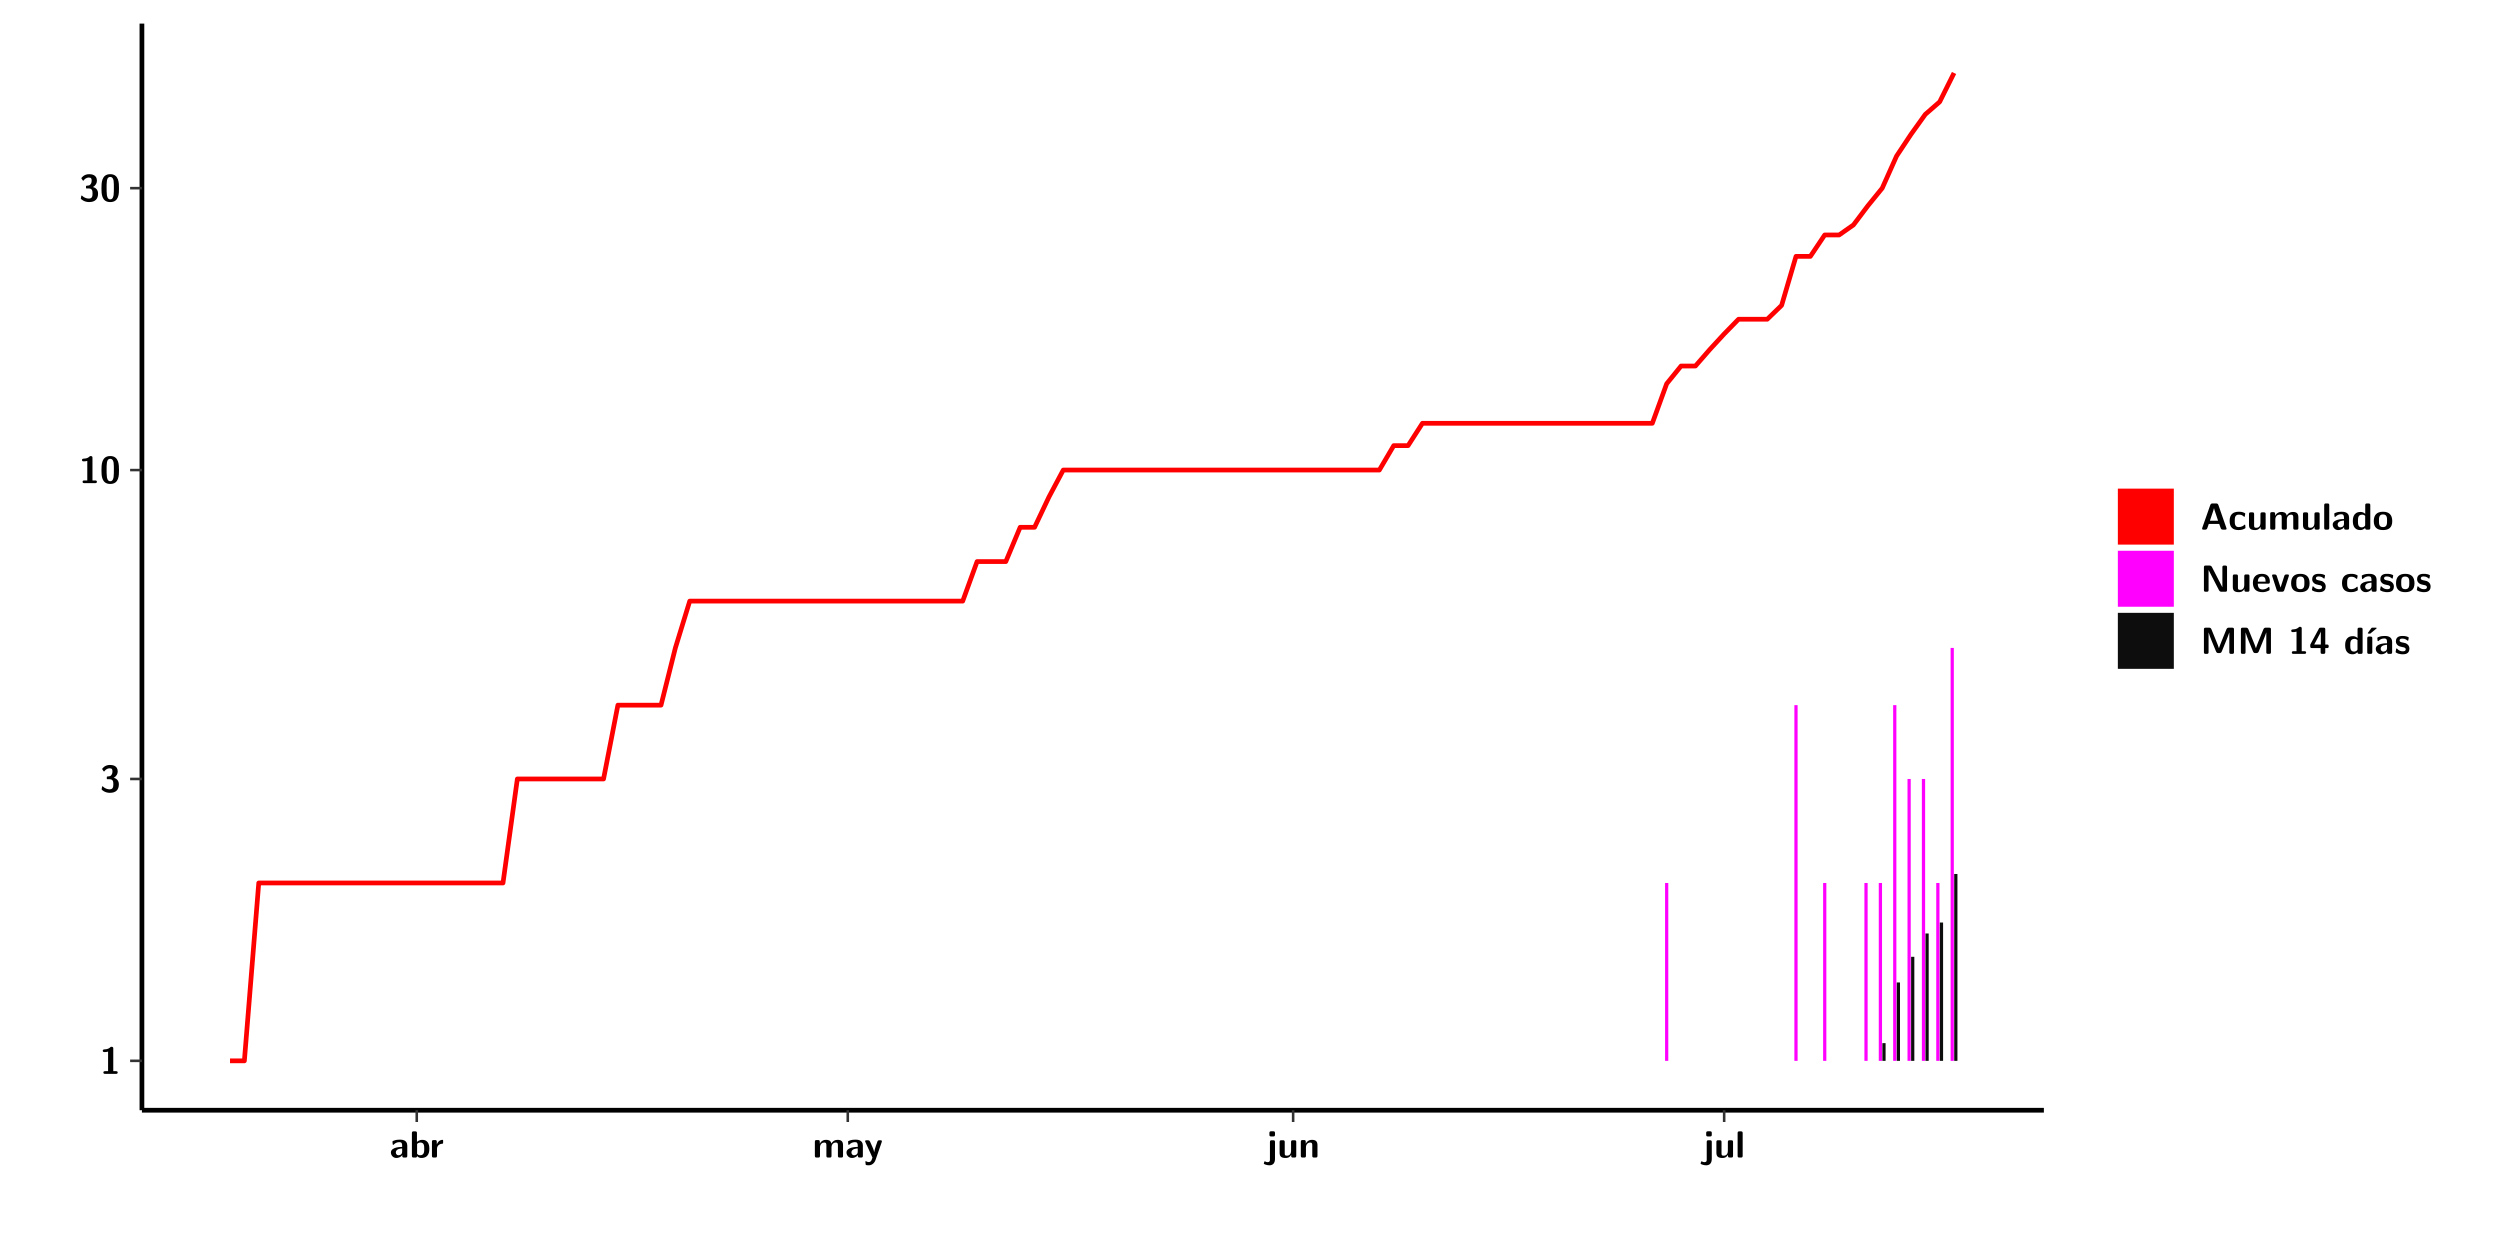
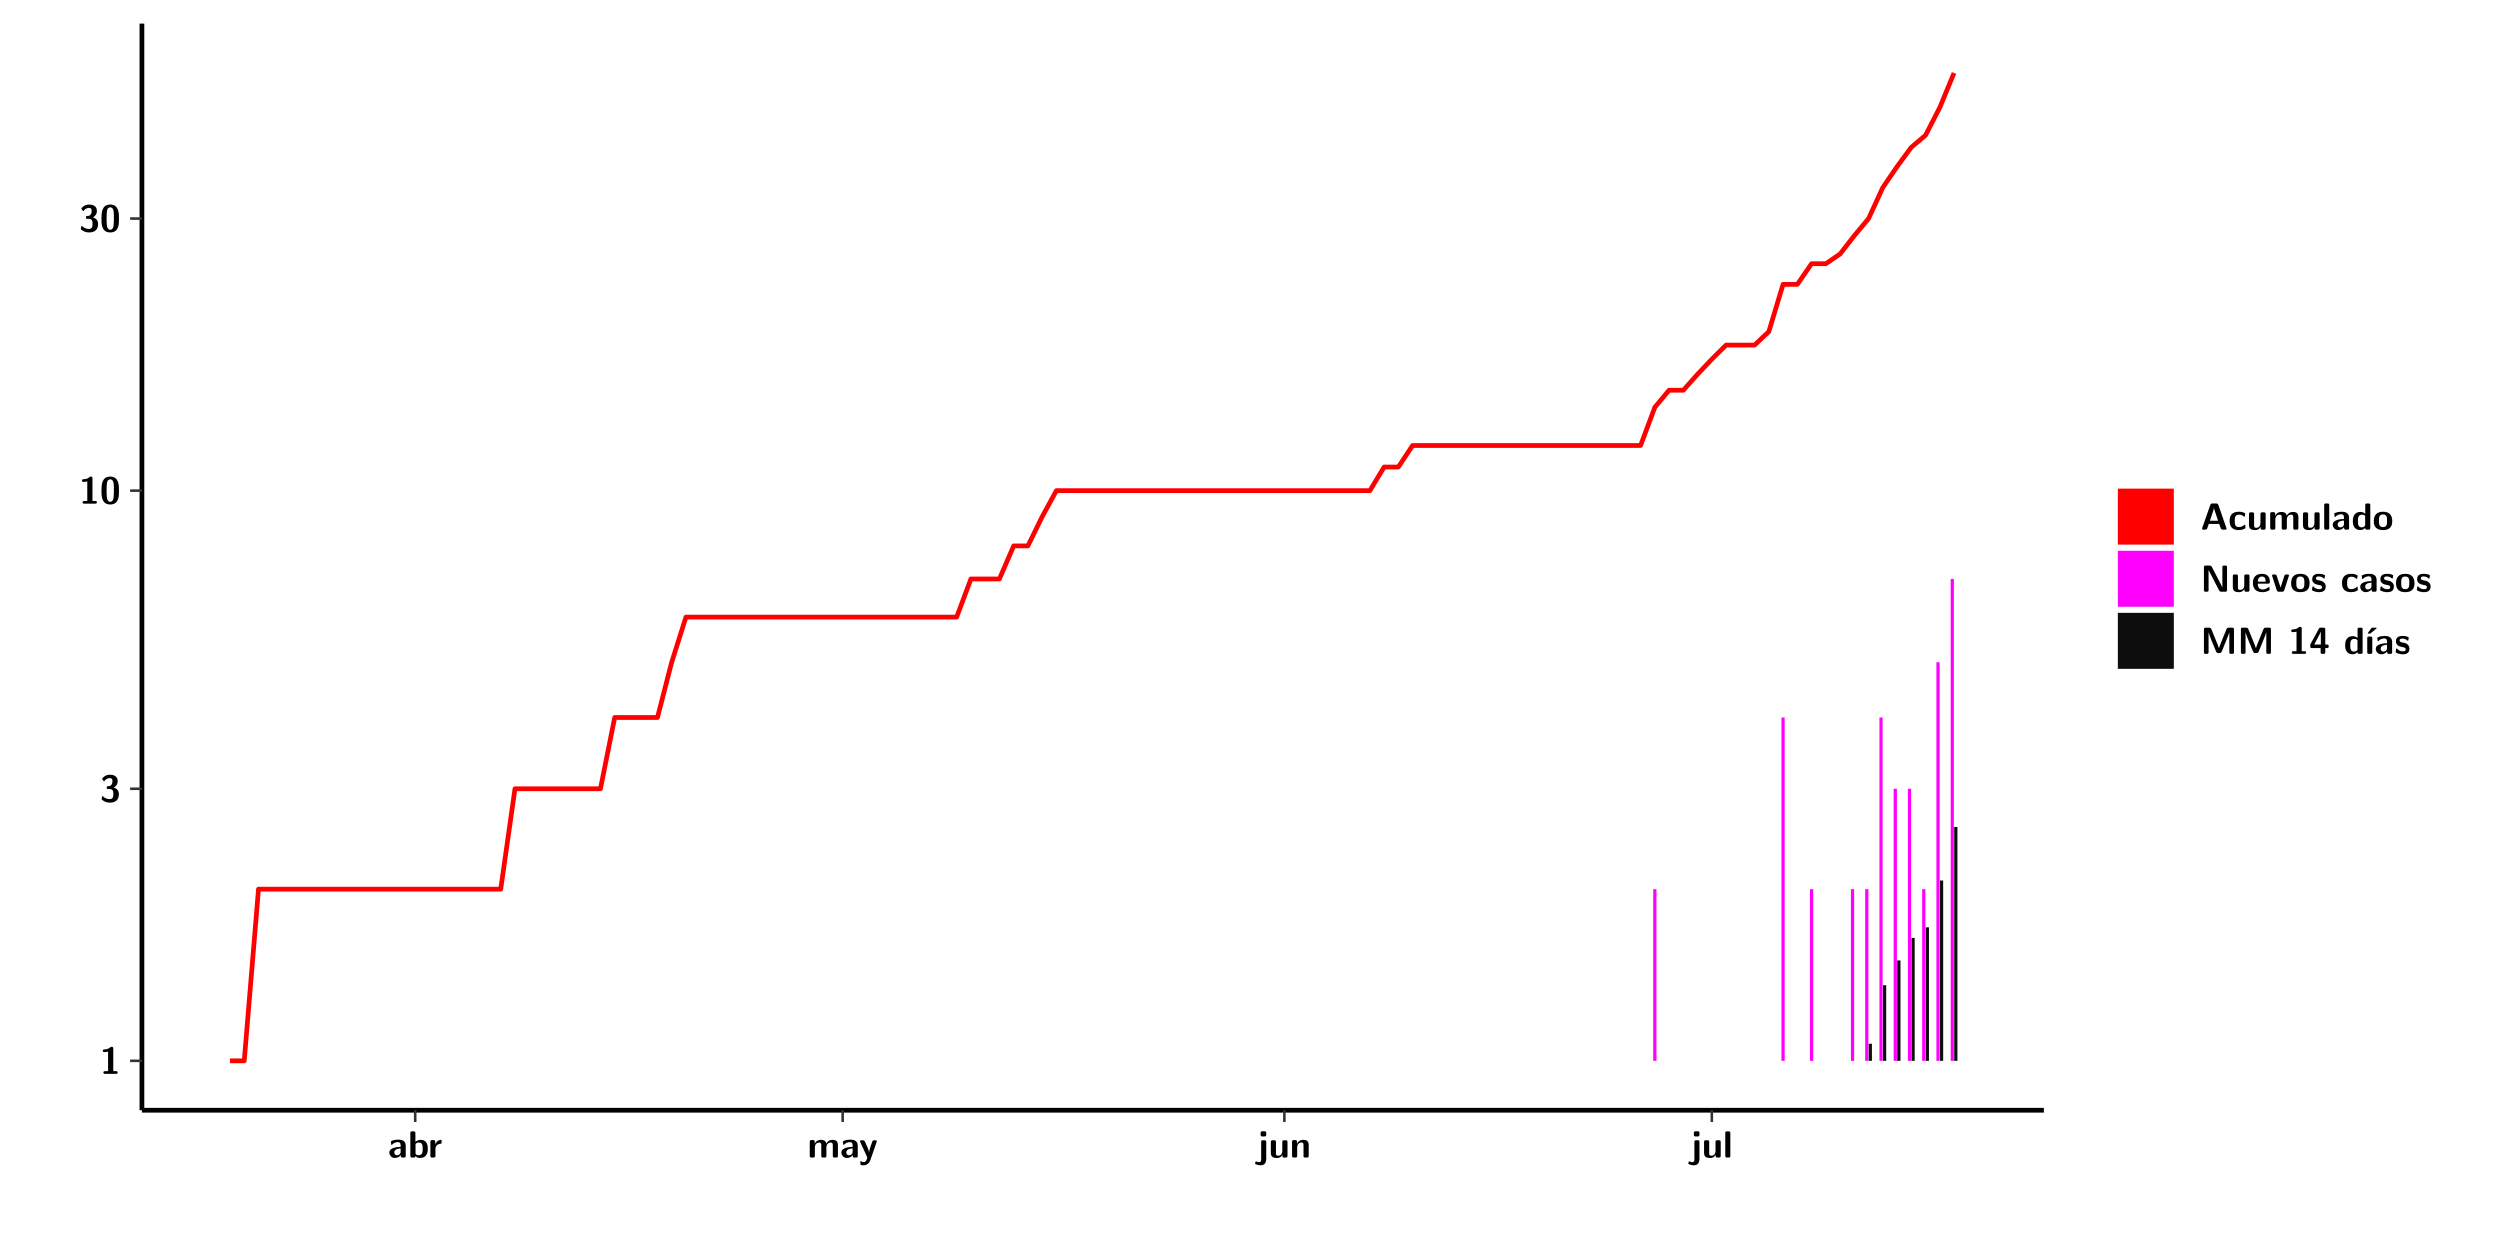
<svg xmlns="http://www.w3.org/2000/svg" xmlns:xlink="http://www.w3.org/1999/xlink" width="579.653pt" height="288pt" viewBox="0 0 579.653 288" version="1.1">
  <defs>
    <g>
      <symbol overflow="visible" id="glyph0-0">
        <path style="stroke:none;" d="" />
      </symbol>
      <symbol overflow="visible" id="glyph0-1">
        <path style="stroke:none;" d="M 3.109 -5.859 C 3.109 -6.016 3.109 -6.281 2.719 -6.281 C 2.547 -6.281 2.516 -6.266 2.406 -6.156 C 2.25 -6.016 1.922 -5.688 1.047 -5.672 C 0.891 -5.672 0.672 -5.609 0.672 -5.359 C 0.672 -5.047 0.969 -5.047 1.094 -5.047 C 1.344 -5.047 1.656 -5.078 1.906 -5.156 L 1.906 -0.625 L 1.234 -0.625 C 1.109 -0.625 0.812 -0.625 0.812 -0.312 C 0.812 0 1.109 0 1.234 0 L 3.719 0 C 3.828 0 4.141 0 4.141 -0.312 C 4.141 -0.625 3.828 -0.625 3.719 -0.625 L 3.109 -0.625 Z M 3.109 -5.859 " />
      </symbol>
      <symbol overflow="visible" id="glyph0-2">
        <path style="stroke:none;" d="M 0.844 -4.859 C 0.906 -4.766 0.953 -4.766 0.969 -4.766 C 1.031 -4.766 1.047 -4.797 1.094 -4.859 C 1.547 -5.5 2.172 -5.5 2.281 -5.5 C 2.844 -5.5 2.922 -5.203 2.922 -4.781 C 2.922 -4.656 2.922 -4.234 2.641 -3.906 C 2.438 -3.656 2.219 -3.641 1.953 -3.625 C 1.859 -3.609 1.688 -3.609 1.672 -3.578 C 1.609 -3.562 1.609 -3.5 1.609 -3.359 L 1.609 -3.203 C 1.609 -2.984 1.609 -2.969 1.844 -2.969 L 2.219 -2.969 C 3.031 -2.969 3.125 -2.469 3.125 -1.797 C 3.125 -1.203 3.062 -0.625 2.266 -0.625 C 1.984 -0.625 1.328 -0.688 0.75 -1.25 C 0.672 -1.328 0.656 -1.328 0.625 -1.328 C 0.531 -1.328 0.516 -1.25 0.516 -1.234 C 0.516 -1.234 0.406 -0.672 0.406 -0.625 C 0.406 -0.516 1.156 0.188 2.312 0.188 C 3.812 0.188 4.406 -0.609 4.406 -1.781 C 4.406 -2.562 3.984 -3.109 3.203 -3.297 C 3.906 -3.688 4.141 -4.266 4.141 -4.766 C 4.141 -6.156 2.891 -6.281 2.328 -6.281 C 1.125 -6.281 0.531 -5.422 0.531 -5.344 C 0.531 -5.297 0.594 -5.219 0.594 -5.219 Z M 0.844 -4.859 " />
      </symbol>
      <symbol overflow="visible" id="glyph0-3">
        <path style="stroke:none;" d="M 4.438 -3 C 4.438 -4.203 4.438 -6.281 2.406 -6.281 C 0.375 -6.281 0.375 -4.219 0.375 -3 C 0.375 -1.812 0.375 0.188 2.406 0.188 C 4.438 0.188 4.438 -1.781 4.438 -3 Z M 2.406 -0.438 C 1.75 -0.438 1.656 -1.25 1.625 -1.484 C 1.562 -1.953 1.562 -2.766 1.562 -3.125 C 1.562 -3.641 1.562 -4.203 1.625 -4.641 C 1.641 -4.875 1.734 -5.641 2.406 -5.641 C 3.047 -5.641 3.156 -4.906 3.188 -4.734 C 3.25 -4.281 3.25 -3.594 3.25 -3.125 C 3.25 -2.625 3.25 -1.953 3.188 -1.469 C 3.156 -1.234 3.062 -0.438 2.406 -0.438 Z M 2.406 -0.438 " />
      </symbol>
      <symbol overflow="visible" id="glyph0-4">
        <path style="stroke:none;" d="M 4.062 -2.766 C 4.062 -4.156 2.734 -4.156 2.297 -4.156 C 1.891 -4.156 1.453 -4.125 0.859 -3.891 C 0.672 -3.797 0.625 -3.781 0.625 -3.688 C 0.625 -3.625 0.688 -3.109 0.688 -3.047 C 0.703 -2.984 0.75 -2.938 0.812 -2.938 C 0.844 -2.938 0.875 -2.969 0.906 -3 C 1.281 -3.391 1.719 -3.578 2.266 -3.578 C 2.734 -3.578 2.875 -3.297 2.875 -2.781 L 2.875 -2.469 C 2.562 -2.469 0.266 -2.453 0.266 -1.172 C 0.266 -0.547 0.766 0.094 1.531 0.094 C 1.828 0.094 2.484 0.016 2.906 -0.594 L 2.906 -0.422 C 2.906 -0.141 2.969 0 3.328 0 L 3.641 0 C 3.984 0 4.062 -0.109 4.062 -0.422 Z M 2.875 -1.344 C 2.875 -0.531 2.047 -0.531 2.016 -0.531 C 1.641 -0.531 1.406 -0.844 1.406 -1.188 C 1.406 -2.047 2.625 -2.109 2.875 -2.109 Z M 2.875 -1.344 " />
      </symbol>
      <symbol overflow="visible" id="glyph0-5">
        <path style="stroke:none;" d="M 1.703 -5.656 C 1.703 -5.938 1.641 -6.078 1.281 -6.078 L 0.953 -6.078 C 0.641 -6.078 0.531 -5.984 0.531 -5.656 L 0.531 -0.422 C 0.531 -0.109 0.625 0 0.953 0 L 1.312 0 C 1.453 0 1.719 0 1.734 -0.344 C 2.125 0.094 2.578 0.094 2.719 0.094 C 4.578 0.094 4.578 -1.594 4.578 -2.031 C 4.578 -2.453 4.578 -4.109 2.938 -4.109 C 2.219 -4.109 1.781 -3.703 1.703 -3.625 Z M 1.734 -3.172 C 1.844 -3.281 2.109 -3.484 2.5 -3.484 C 3.391 -3.484 3.391 -2.672 3.391 -2.016 C 3.391 -1.375 3.391 -0.531 2.406 -0.531 C 2.047 -0.531 1.828 -0.75 1.734 -0.875 Z M 1.734 -3.172 " />
      </symbol>
      <symbol overflow="visible" id="glyph0-6">
        <path style="stroke:none;" d="M 1.703 -2.016 C 1.703 -2.844 2.391 -3.188 2.938 -3.219 C 3.109 -3.234 3.125 -3.234 3.125 -3.469 L 3.125 -3.875 C 3.125 -4.047 3.125 -4.109 2.969 -4.109 C 2.719 -4.109 2.078 -4.031 1.672 -3.078 L 1.656 -3.078 L 1.656 -3.641 C 1.656 -3.922 1.594 -4.062 1.234 -4.062 L 0.953 -4.062 C 0.641 -4.062 0.531 -3.969 0.531 -3.641 L 0.531 -0.422 C 0.531 -0.109 0.625 0 0.953 0 L 1.281 0 C 1.609 0 1.703 -0.109 1.703 -0.422 Z M 1.703 -2.016 " />
      </symbol>
      <symbol overflow="visible" id="glyph0-7">
        <path style="stroke:none;" d="M 7.062 -2.844 C 7.062 -3.75 6.672 -4.109 5.781 -4.109 C 5.156 -4.109 4.688 -3.828 4.359 -3.25 C 4.219 -4.078 3.484 -4.109 3.109 -4.109 C 2.938 -4.109 2.578 -4.109 2.188 -3.828 C 1.906 -3.625 1.734 -3.344 1.672 -3.203 L 1.672 -3.641 C 1.672 -3.922 1.609 -4.062 1.25 -4.062 L 0.953 -4.062 C 0.625 -4.062 0.531 -3.969 0.531 -3.641 L 0.531 -0.422 C 0.531 -0.109 0.625 0 0.953 0 L 1.297 0 C 1.625 0 1.719 -0.109 1.719 -0.422 L 1.719 -2.359 C 1.719 -3.141 2.25 -3.484 2.688 -3.484 C 3.109 -3.484 3.203 -3.297 3.203 -2.828 L 3.203 -0.422 C 3.203 -0.109 3.297 0 3.625 0 L 3.969 0 C 4.297 0 4.391 -0.109 4.391 -0.422 L 4.391 -2.359 C 4.391 -3.141 4.922 -3.484 5.359 -3.484 C 5.781 -3.484 5.875 -3.297 5.875 -2.828 L 5.875 -0.422 C 5.875 -0.109 5.969 0 6.297 0 L 6.641 0 C 6.984 0 7.062 -0.109 7.062 -0.422 Z M 7.062 -2.844 " />
      </symbol>
      <symbol overflow="visible" id="glyph0-8">
        <path style="stroke:none;" d="M 4.109 -3.609 C 4.141 -3.719 4.141 -3.734 4.141 -3.781 C 4.141 -4.016 3.906 -4.016 3.797 -4.016 L 3.609 -4.016 C 3.469 -4.016 3.266 -4.016 3.141 -3.812 C 3.109 -3.766 2.406 -1.828 2.359 -1.25 L 2.344 -1.25 C 2.312 -1.672 1.953 -2.484 1.562 -3.328 C 1.328 -3.891 1.266 -4.016 0.828 -4.016 L 0.594 -4.016 C 0.469 -4.016 0.25 -4.016 0.25 -3.781 C 0.25 -3.75 0.281 -3.688 0.297 -3.641 L 1.953 0 C 1.891 0.188 1.859 0.281 1.828 0.375 C 1.734 0.656 1.578 1.047 1.109 1.047 C 0.812 1.047 0.609 0.922 0.516 0.875 C 0.469 0.844 0.453 0.828 0.422 0.828 C 0.391 0.828 0.312 0.859 0.312 0.969 C 0.312 1.031 0.375 1.641 0.391 1.672 C 0.469 1.781 0.953 1.797 1.094 1.797 C 2.172 1.797 2.609 0.766 2.672 0.547 Z M 4.109 -3.609 " />
      </symbol>
      <symbol overflow="visible" id="glyph0-9">
        <path style="stroke:none;" d="M 1.969 -5.672 C 1.969 -5.953 1.906 -6.094 1.547 -6.094 L 1.094 -6.094 C 0.766 -6.094 0.672 -5.984 0.672 -5.672 L 0.672 -5.312 C 0.672 -5.031 0.734 -4.891 1.094 -4.891 L 1.547 -4.891 C 1.875 -4.891 1.969 -5 1.969 -5.312 Z M 0.797 0.484 C 0.797 0.703 0.797 1.062 0.25 1.062 C 0.156 1.062 -0.094 1.031 -0.266 0.922 C -0.359 0.875 -0.375 0.875 -0.406 0.875 C -0.484 0.875 -0.5 0.922 -0.547 1.094 C -0.609 1.281 -0.625 1.359 -0.625 1.391 C -0.625 1.547 0.109 1.797 0.656 1.797 C 1.625 1.797 1.969 1.141 1.969 0.281 L 1.969 -3.594 C 1.969 -3.875 1.906 -4.016 1.547 -4.016 L 1.219 -4.016 C 0.891 -4.016 0.797 -3.906 0.797 -3.594 Z M 0.797 0.484 " />
      </symbol>
      <symbol overflow="visible" id="glyph0-10">
        <path style="stroke:none;" d="M 4.391 -3.594 C 4.391 -3.875 4.328 -4.016 3.969 -4.016 L 3.609 -4.016 C 3.281 -4.016 3.188 -3.906 3.188 -3.594 L 3.188 -1.516 C 3.188 -0.938 2.891 -0.438 2.266 -0.438 C 1.766 -0.438 1.719 -0.562 1.719 -1.031 L 1.719 -3.594 C 1.719 -3.875 1.656 -4.016 1.297 -4.016 L 0.953 -4.016 C 0.625 -4.016 0.531 -3.922 0.531 -3.594 L 0.531 -1.109 C 0.531 -0.172 1.031 0.094 1.953 0.094 C 2.188 0.094 2.812 0.094 3.219 -0.656 L 3.219 -0.422 C 3.219 -0.141 3.281 0 3.641 0 L 3.969 0 C 4.297 0 4.391 -0.109 4.391 -0.422 Z M 4.391 -3.594 " />
      </symbol>
      <symbol overflow="visible" id="glyph0-11">
        <path style="stroke:none;" d="M 4.391 -2.844 C 4.391 -3.75 4 -4.109 3.109 -4.109 C 2.188 -4.109 1.781 -3.438 1.672 -3.203 L 1.672 -3.641 C 1.672 -3.922 1.609 -4.062 1.25 -4.062 L 0.953 -4.062 C 0.625 -4.062 0.531 -3.969 0.531 -3.641 L 0.531 -0.422 C 0.531 -0.109 0.625 0 0.953 0 L 1.297 0 C 1.625 0 1.719 -0.109 1.719 -0.422 L 1.719 -2.359 C 1.719 -3.125 2.219 -3.484 2.688 -3.484 C 3.109 -3.484 3.188 -3.281 3.188 -2.828 L 3.188 -0.422 C 3.188 -0.141 3.25 0 3.609 0 L 3.969 0 C 4.297 0 4.391 -0.109 4.391 -0.422 Z M 4.391 -2.844 " />
      </symbol>
      <symbol overflow="visible" id="glyph0-12">
        <path style="stroke:none;" d="M 1.703 -5.656 C 1.703 -5.938 1.641 -6.078 1.281 -6.078 L 0.953 -6.078 C 0.641 -6.078 0.531 -5.984 0.531 -5.656 L 0.531 -0.422 C 0.531 -0.109 0.625 0 0.953 0 L 1.281 0 C 1.609 0 1.703 -0.109 1.703 -0.422 Z M 1.703 -5.656 " />
      </symbol>
      <symbol overflow="visible" id="glyph0-13">
        <path style="stroke:none;" d="M 4.156 -5.703 C 4.031 -6.078 3.766 -6.078 3.594 -6.078 L 2.828 -6.078 C 2.641 -6.078 2.391 -6.078 2.266 -5.703 L 0.406 -0.406 C 0.375 -0.297 0.375 -0.281 0.375 -0.234 C 0.375 0 0.594 0 0.703 0 L 1.031 0 C 1.188 0 1.453 0 1.578 -0.344 L 1.922 -1.328 L 4.344 -1.328 L 4.641 -0.484 C 4.75 -0.172 4.812 0 5.234 0 L 5.703 0 C 5.828 0 6.047 0 6.047 -0.234 C 6.047 -0.281 6.047 -0.297 6 -0.406 Z M 2.812 -3.938 C 2.938 -4.328 3.062 -4.656 3.125 -4.969 L 3.141 -4.969 C 3.188 -4.766 3.188 -4.75 3.25 -4.547 L 4.078 -2.078 L 2.188 -2.078 Z M 2.812 -3.938 " />
      </symbol>
      <symbol overflow="visible" id="glyph0-14">
        <path style="stroke:none;" d="M 4 -0.438 C 4 -0.531 3.969 -0.938 3.953 -1.047 C 3.953 -1.078 3.938 -1.172 3.844 -1.172 C 3.812 -1.172 3.797 -1.172 3.703 -1.078 C 3.562 -0.953 3.141 -0.594 2.422 -0.594 C 1.516 -0.594 1.516 -1.469 1.516 -2.031 C 1.516 -2.75 1.562 -3.484 2.453 -3.484 C 3.031 -3.484 3.266 -3.344 3.578 -3.078 C 3.688 -2.984 3.703 -2.984 3.734 -2.984 C 3.828 -2.984 3.844 -3.062 3.844 -3.094 C 3.859 -3.172 3.953 -3.656 3.953 -3.703 C 3.953 -3.781 3.891 -3.812 3.75 -3.891 C 3.328 -4.078 3.062 -4.156 2.453 -4.156 C 1.141 -4.156 0.328 -3.547 0.328 -2.016 C 0.328 -0.562 1.078 0.094 2.406 0.094 C 2.641 0.094 3.172 0.094 3.75 -0.203 C 4 -0.344 4 -0.344 4 -0.438 Z M 4 -0.438 " />
      </symbol>
      <symbol overflow="visible" id="glyph0-15">
        <path style="stroke:none;" d="M 4.375 -5.656 C 4.375 -5.938 4.312 -6.078 3.953 -6.078 L 3.625 -6.078 C 3.297 -6.078 3.203 -5.969 3.203 -5.656 L 3.203 -3.672 C 2.812 -4.047 2.375 -4.109 2.109 -4.109 C 0.328 -4.109 0.328 -2.422 0.328 -2 C 0.328 -1.594 0.328 0.094 2.062 0.094 C 2.422 0.094 2.812 -0.016 3.188 -0.406 C 3.188 -0.094 3.297 0 3.609 0 L 3.953 0 C 4.281 0 4.375 -0.109 4.375 -0.422 Z M 3.188 -1.094 C 3.188 -0.953 3.188 -0.875 2.922 -0.688 C 2.703 -0.547 2.5 -0.531 2.406 -0.531 C 1.516 -0.531 1.516 -1.344 1.516 -2 C 1.516 -2.656 1.516 -3.484 2.5 -3.484 C 2.75 -3.484 2.984 -3.391 3.188 -3.203 Z M 3.188 -1.094 " />
      </symbol>
      <symbol overflow="visible" id="glyph0-16">
        <path style="stroke:none;" d="M 4.547 -1.969 C 4.547 -3.406 3.844 -4.156 2.406 -4.156 C 0.953 -4.156 0.266 -3.391 0.266 -1.969 C 0.266 -0.547 1.031 0.094 2.406 0.094 C 3.781 0.094 4.547 -0.531 4.547 -1.969 Z M 2.406 -0.594 C 1.469 -0.594 1.469 -1.375 1.469 -2.078 C 1.469 -2.75 1.469 -3.531 2.406 -3.531 C 3.344 -3.531 3.344 -2.766 3.344 -2.078 C 3.344 -1.391 3.344 -0.594 2.406 -0.594 Z M 2.406 -0.594 " />
      </symbol>
      <symbol overflow="visible" id="glyph0-17">
        <path style="stroke:none;" d="M 2.656 -5.734 C 2.469 -6.078 2.203 -6.078 2.031 -6.078 L 1.219 -6.078 C 0.906 -6.078 0.797 -5.984 0.797 -5.656 L 0.797 -0.422 C 0.797 -0.109 0.891 0 1.219 0 L 1.453 0 C 1.781 0 1.875 -0.109 1.875 -0.422 L 1.875 -5.016 L 1.891 -5.016 L 4.297 -0.344 C 4.484 0 4.75 0 4.922 0 L 5.734 0 C 6.062 0 6.156 -0.109 6.156 -0.422 L 6.156 -5.656 C 6.156 -5.938 6.094 -6.078 5.734 -6.078 L 5.5 -6.078 C 5.156 -6.078 5.078 -5.969 5.078 -5.656 L 5.078 -1.062 L 5.062 -1.062 Z M 2.656 -5.734 " />
      </symbol>
      <symbol overflow="visible" id="glyph0-18">
        <path style="stroke:none;" d="M 3.781 -1.875 C 3.984 -1.875 4.203 -1.891 4.203 -2.281 C 4.203 -3.406 3.672 -4.156 2.359 -4.156 C 0.969 -4.156 0.266 -3.375 0.266 -2.047 C 0.266 -0.609 1.109 0.094 2.484 0.094 C 2.812 0.094 3.312 0.047 3.891 -0.234 C 4.078 -0.328 4.141 -0.359 4.141 -0.469 C 4.141 -0.531 4.125 -0.781 4.109 -0.844 C 4.078 -1.125 4.062 -1.125 3.984 -1.125 C 3.953 -1.125 3.938 -1.125 3.844 -1.047 C 3.328 -0.594 2.797 -0.531 2.516 -0.531 C 1.531 -0.531 1.422 -1.312 1.391 -1.875 Z M 1.406 -2.344 C 1.422 -2.875 1.609 -3.531 2.359 -3.531 C 3.062 -3.531 3.203 -3.031 3.219 -2.344 Z M 1.406 -2.344 " />
      </symbol>
      <symbol overflow="visible" id="glyph0-19">
        <path style="stroke:none;" d="M 4.109 -3.609 C 4.141 -3.719 4.141 -3.75 4.141 -3.766 C 4.141 -4.016 3.922 -4.016 3.797 -4.016 L 3.609 -4.016 C 3.25 -4.016 3.141 -3.891 3.062 -3.641 L 2.203 -0.984 L 1.328 -3.641 C 1.266 -3.828 1.203 -4.016 0.781 -4.016 L 0.578 -4.016 C 0.453 -4.016 0.234 -4.016 0.234 -3.766 C 0.234 -3.75 0.234 -3.719 0.266 -3.609 L 1.312 -0.375 C 1.438 0 1.703 0 1.859 0 L 2.5 0 C 2.672 0 2.938 0 3.062 -0.375 Z M 4.109 -3.609 " />
      </symbol>
      <symbol overflow="visible" id="glyph0-20">
        <path style="stroke:none;" d="M 3.469 -1.234 C 3.469 -1.734 3.203 -2.031 3.047 -2.172 C 2.703 -2.484 2.391 -2.547 2.031 -2.609 C 1.547 -2.703 1.188 -2.766 1.188 -3.109 C 1.188 -3.469 1.484 -3.547 1.828 -3.547 C 2.406 -3.547 2.719 -3.328 2.953 -3.125 C 3.047 -3.047 3.062 -3.047 3.094 -3.047 C 3.188 -3.047 3.203 -3.125 3.203 -3.156 C 3.219 -3.219 3.312 -3.719 3.312 -3.766 C 3.312 -3.906 2.844 -4.031 2.75 -4.062 C 2.406 -4.156 2.125 -4.156 1.891 -4.156 C 1.5 -4.156 0.328 -4.156 0.328 -2.906 C 0.328 -2.484 0.516 -2.219 0.75 -2 C 1.062 -1.734 1.406 -1.672 1.906 -1.562 C 2.156 -1.531 2.609 -1.453 2.609 -1.062 C 2.609 -0.656 2.266 -0.594 1.922 -0.594 C 1.531 -0.594 1.047 -0.703 0.625 -1.188 C 0.594 -1.234 0.562 -1.266 0.516 -1.266 C 0.422 -1.266 0.406 -1.188 0.391 -1.125 C 0.375 -1.016 0.266 -0.516 0.266 -0.422 C 0.266 -0.266 0.922 -0.062 0.922 -0.047 C 1.406 0.094 1.766 0.094 1.922 0.094 C 2.359 0.094 3.469 0.062 3.469 -1.234 Z M 3.469 -1.234 " />
      </symbol>
      <symbol overflow="visible" id="glyph0-21">
        <path style="stroke:none;" d="M 4.859 -2.859 C 4.688 -2.422 4.359 -1.609 4.281 -1.312 C 4.203 -1.625 3.844 -2.484 3.656 -2.953 L 2.531 -5.719 C 2.391 -6.078 2.109 -6.078 1.953 -6.078 L 1.219 -6.078 C 0.906 -6.078 0.797 -5.984 0.797 -5.656 L 0.797 -0.422 C 0.797 -0.109 0.891 0 1.219 0 L 1.453 0 C 1.781 0 1.875 -0.109 1.875 -0.422 L 1.875 -4.953 L 1.891 -4.953 C 1.984 -4.562 2.375 -3.578 2.578 -3.062 L 3.609 -0.562 C 3.766 -0.188 3.969 -0.188 4.266 -0.188 C 4.562 -0.188 4.781 -0.188 4.938 -0.562 L 6.062 -3.328 C 6.141 -3.531 6.625 -4.719 6.672 -4.953 L 6.688 -4.953 L 6.688 -0.422 C 6.688 -0.141 6.75 0 7.109 0 L 7.344 0 C 7.672 0 7.766 -0.109 7.766 -0.422 L 7.766 -5.656 C 7.766 -5.938 7.703 -6.078 7.344 -6.078 L 6.609 -6.078 C 6.391 -6.078 6.172 -6.062 6.016 -5.703 Z M 4.859 -2.859 " />
      </symbol>
      <symbol overflow="visible" id="glyph0-22">
        <path style="stroke:none;" d="M 0.344 -2.297 C 0.266 -2.172 0.266 -2.141 0.266 -1.984 L 0.266 -1.766 C 0.266 -1.484 0.328 -1.344 0.688 -1.344 L 2.672 -1.344 L 2.672 -0.422 C 2.672 -0.141 2.719 0 3.078 0 L 3.328 0 C 3.656 0 3.75 -0.109 3.75 -0.422 L 3.75 -1.344 L 4.125 -1.344 C 4.391 -1.344 4.547 -1.406 4.547 -1.75 C 4.547 -2.078 4.422 -2.172 4.125 -2.172 L 3.75 -2.172 L 3.75 -5.656 C 3.75 -5.984 3.656 -6.078 3.328 -6.078 L 2.688 -6.078 C 2.531 -6.078 2.391 -6.078 2.281 -5.875 Z M 1.188 -2.172 C 2.578 -4.75 2.672 -5.016 2.703 -5.156 L 2.719 -5.156 L 2.719 -2.172 Z M 1.188 -2.172 " />
      </symbol>
      <symbol overflow="visible" id="glyph0-23">
        <path style="stroke:none;" d="M 3.906 -5.844 C 3.953 -5.875 4 -5.922 4 -5.969 C 4 -6.078 3.906 -6.078 3.766 -6.078 L 3.047 -6.078 C 2.875 -6.078 2.859 -6.078 2.781 -5.984 L 2.031 -4.953 C 1.953 -4.859 1.953 -4.844 1.953 -4.828 C 1.953 -4.703 2.047 -4.703 2.188 -4.703 L 2.516 -4.703 Z M 3.906 -5.844 " />
      </symbol>
      <symbol overflow="visible" id="glyph0-24">
        <path style="stroke:none;" d="M 1.703 -3.594 C 1.703 -3.875 1.641 -4.016 1.281 -4.016 L 0.953 -4.016 C 0.641 -4.016 0.531 -3.922 0.531 -3.594 L 0.531 -0.422 C 0.531 -0.109 0.625 0 0.953 0 L 1.281 0 C 1.609 0 1.703 -0.109 1.703 -0.422 Z M 1.703 -3.594 " />
      </symbol>
    </g>
    <clipPath id="clip1">
      <path d="M 0 0 L 576.008 0 L 576.008 288 L 0 288 Z M 0 0 " />
    </clipPath>
    <clipPath id="clip2">
      <path d="M 32.906 5.477 L 473.898 5.477 L 473.898 257.414 L 32.906 257.414 Z M 32.906 5.477 " />
    </clipPath>
  </defs>
  <g id="surface1">
    <g clip-path="url(#clip1)" clip-rule="nonzero">
      <path style="fill-rule:nonzero;fill:rgb(100%,100%,100%);fill-opacity:1;stroke-width:0.598;stroke-linecap:round;stroke-linejoin:round;stroke:rgb(100%,100%,100%);stroke-opacity:1;stroke-miterlimit:10;" d="M 0 0 L 0 288.004 L 576.008 288.004 L 576.008 0 Z M 0 0 " transform="matrix(1,0,0,-1,0,288)" />
    </g>
    <g clip-path="url(#clip2)" clip-rule="nonzero">
      <path style=" stroke:none;fill-rule:nonzero;fill:rgb(100%,100%,100%);fill-opacity:1;" d="M 32.906 257.414 L 32.906 5.477 L 473.898 5.477 L 473.898 257.414 Z M 32.906 257.414 " />
    </g>
-     <path style=" stroke:none;fill-rule:nonzero;fill:rgb(100%,0%,100%);fill-opacity:1;" d="M 386.066 245.969 L 386.066 204.73 L 386.812 204.73 L 386.812 245.969 Z M 386.066 245.969 " />
-     <path style=" stroke:none;fill-rule:nonzero;fill:rgb(100%,0%,100%);fill-opacity:1;" d="M 416.047 245.969 L 416.047 163.496 L 416.793 163.496 L 416.793 245.969 Z M 416.047 245.969 " />
-     <path style=" stroke:none;fill-rule:nonzero;fill:rgb(100%,0%,100%);fill-opacity:1;" d="M 422.711 245.969 L 422.711 204.73 L 423.457 204.73 L 423.457 245.969 Z M 422.711 245.969 " />
-     <path style=" stroke:none;fill-rule:nonzero;fill:rgb(100%,0%,100%);fill-opacity:1;" d="M 432.285 245.969 L 432.285 204.73 L 433.031 204.73 L 433.031 245.969 Z M 432.285 245.969 " />
-     <path style=" stroke:none;fill-rule:nonzero;fill:rgb(100%,0%,100%);fill-opacity:1;" d="M 435.613 245.969 L 435.613 204.73 L 436.371 204.73 L 436.371 245.969 Z M 435.613 245.969 " />
-     <path style=" stroke:none;fill-rule:nonzero;fill:rgb(4.999%,4.999%,4.999%);fill-opacity:1;" d="M 436.449 245.969 L 436.449 241.863 L 437.195 241.863 L 437.195 245.969 Z M 436.449 245.969 " />
-     <path style=" stroke:none;fill-rule:nonzero;fill:rgb(100%,0%,100%);fill-opacity:1;" d="M 438.949 245.969 L 438.949 163.496 L 439.695 163.496 L 439.695 245.969 Z M 438.949 245.969 " />
-     <path style=" stroke:none;fill-rule:nonzero;fill:rgb(4.999%,4.999%,4.999%);fill-opacity:1;" d="M 439.777 245.969 L 439.777 227.797 L 440.535 227.797 L 440.535 245.969 Z M 439.777 245.969 " />
-     <path style=" stroke:none;fill-rule:nonzero;fill:rgb(100%,0%,100%);fill-opacity:1;" d="M 442.277 245.969 L 442.277 180.613 L 443.023 180.613 L 443.023 245.969 Z M 442.277 245.969 " />
-     <path style=" stroke:none;fill-rule:nonzero;fill:rgb(4.999%,4.999%,4.999%);fill-opacity:1;" d="M 443.113 245.969 L 443.113 221.848 L 443.859 221.848 L 443.859 245.969 Z M 443.113 245.969 " />
-     <path style=" stroke:none;fill-rule:nonzero;fill:rgb(100%,0%,100%);fill-opacity:1;" d="M 445.605 245.969 L 445.605 180.613 L 446.363 180.613 L 446.363 245.969 Z M 445.605 245.969 " />
-     <path style=" stroke:none;fill-rule:nonzero;fill:rgb(4.999%,4.999%,4.999%);fill-opacity:1;" d="M 446.441 245.969 L 446.441 216.438 L 447.188 216.438 L 447.188 245.969 Z M 446.441 245.969 " />
-     <path style=" stroke:none;fill-rule:nonzero;fill:rgb(100%,0%,100%);fill-opacity:1;" d="M 448.941 245.969 L 448.941 204.73 L 449.691 204.73 L 449.691 245.969 Z M 448.941 245.969 " />
-     <path style=" stroke:none;fill-rule:nonzero;fill:rgb(4.999%,4.999%,4.999%);fill-opacity:1;" d="M 449.77 245.969 L 449.77 213.898 L 450.527 213.898 L 450.527 245.969 Z M 449.77 245.969 " />
-     <path style=" stroke:none;fill-rule:nonzero;fill:rgb(100%,0%,100%);fill-opacity:1;" d="M 452.27 245.969 L 452.27 150.227 L 453.016 150.227 L 453.016 245.969 Z M 452.27 245.969 " />
-     <path style=" stroke:none;fill-rule:nonzero;fill:rgb(4.999%,4.999%,4.999%);fill-opacity:1;" d="M 453.105 245.969 L 453.105 202.641 L 453.855 202.641 L 453.855 245.969 Z M 453.105 245.969 " />
-     <path style="fill:none;stroke-width:1.096;stroke-linecap:butt;stroke-linejoin:round;stroke:rgb(100%,0%,0%);stroke-opacity:1;stroke-miterlimit:10;" d="M 53.332 42.031 L 56.66 42.031 L 59.996 83.27 L 116.625 83.27 L 119.953 107.387 L 139.938 107.387 L 143.266 124.504 L 153.266 124.504 L 156.594 137.773 L 159.922 148.625 L 223.215 148.625 L 226.543 157.789 L 233.207 157.789 L 236.535 165.742 L 239.875 165.742 L 243.199 172.746 L 246.527 179.012 L 319.816 179.012 L 323.152 184.68 L 326.48 184.68 L 329.809 189.859 L 383.109 189.859 L 386.438 199.027 L 389.773 203.133 L 393.102 203.133 L 396.438 206.965 L 399.766 210.574 L 403.094 213.98 L 409.758 213.98 L 413.086 217.199 L 416.422 228.555 L 419.75 228.555 L 423.078 233.516 L 426.418 233.516 L 429.742 235.848 L 433.07 240.262 L 436.41 244.367 L 439.738 251.809 L 443.074 256.84 L 446.402 261.484 L 449.73 264.383 L 453.066 271.078 " transform="matrix(1,0,0,-1,0,288)" />
+     <path style=" stroke:none;fill-rule:nonzero;fill:rgb(100%,0%,100%);fill-opacity:1;" d="M 383.316 245.969 L 383.316 206.164 L 384.066 206.164 L 384.066 245.969 Z M 383.316 245.969 " />
+     <path style=" stroke:none;fill-rule:nonzero;fill:rgb(100%,0%,100%);fill-opacity:1;" d="M 413.055 245.969 L 413.055 166.363 L 413.793 166.363 L 413.793 245.969 Z M 413.055 245.969 " />
+     <path style=" stroke:none;fill-rule:nonzero;fill:rgb(100%,0%,100%);fill-opacity:1;" d="M 419.66 245.969 L 419.66 206.164 L 420.41 206.164 L 420.41 245.969 Z M 419.66 245.969 " />
+     <path style=" stroke:none;fill-rule:nonzero;fill:rgb(100%,0%,100%);fill-opacity:1;" d="M 429.156 245.969 L 429.156 206.164 L 429.902 206.164 L 429.902 245.969 Z M 429.156 245.969 " />
+     <path style=" stroke:none;fill-rule:nonzero;fill:rgb(100%,0%,100%);fill-opacity:1;" d="M 432.465 245.969 L 432.465 206.164 L 433.211 206.164 L 433.211 245.969 Z M 432.465 245.969 " />
+     <path style=" stroke:none;fill-rule:nonzero;fill:rgb(4.999%,4.999%,4.999%);fill-opacity:1;" d="M 433.289 245.969 L 433.289 242 L 434.027 242 L 434.027 245.969 Z M 433.289 245.969 " />
+     <path style=" stroke:none;fill-rule:nonzero;fill:rgb(100%,0%,100%);fill-opacity:1;" d="M 435.77 245.969 L 435.77 166.363 L 436.508 166.363 L 436.508 245.969 Z M 435.77 245.969 " />
+     <path style=" stroke:none;fill-rule:nonzero;fill:rgb(4.999%,4.999%,4.999%);fill-opacity:1;" d="M 436.59 245.969 L 436.59 228.434 L 437.336 228.434 L 437.336 245.969 Z M 436.59 245.969 " />
+     <path style=" stroke:none;fill-rule:nonzero;fill:rgb(100%,0%,100%);fill-opacity:1;" d="M 439.07 245.969 L 439.07 182.883 L 439.816 182.883 L 439.816 245.969 Z M 439.07 245.969 " />
+     <path style=" stroke:none;fill-rule:nonzero;fill:rgb(4.999%,4.999%,4.999%);fill-opacity:1;" d="M 439.895 245.969 L 439.895 222.684 L 440.645 222.684 L 440.645 245.969 Z M 439.895 245.969 " />
+     <path style=" stroke:none;fill-rule:nonzero;fill:rgb(100%,0%,100%);fill-opacity:1;" d="M 442.375 245.969 L 442.375 182.883 L 443.113 182.883 L 443.113 245.969 Z M 442.375 245.969 " />
+     <path style=" stroke:none;fill-rule:nonzero;fill:rgb(4.999%,4.999%,4.999%);fill-opacity:1;" d="M 443.203 245.969 L 443.203 217.465 L 443.941 217.465 L 443.941 245.969 Z M 443.203 245.969 " />
+     <path style=" stroke:none;fill-rule:nonzero;fill:rgb(100%,0%,100%);fill-opacity:1;" d="M 445.676 245.969 L 445.676 206.164 L 446.422 206.164 L 446.422 245.969 Z M 445.676 245.969 " />
+     <path style=" stroke:none;fill-rule:nonzero;fill:rgb(4.999%,4.999%,4.999%);fill-opacity:1;" d="M 446.5 245.969 L 446.5 215.012 L 447.25 215.012 L 447.25 245.969 Z M 446.5 245.969 " />
+     <path style=" stroke:none;fill-rule:nonzero;fill:rgb(100%,0%,100%);fill-opacity:1;" d="M 448.98 245.969 L 448.98 153.551 L 449.73 153.551 L 449.73 245.969 Z M 448.98 245.969 " />
+     <path style=" stroke:none;fill-rule:nonzero;fill:rgb(4.999%,4.999%,4.999%);fill-opacity:1;" d="M 449.809 245.969 L 449.809 204.152 L 450.547 204.152 L 450.547 245.969 Z M 449.809 245.969 " />
+     <path style=" stroke:none;fill-rule:nonzero;fill:rgb(100%,0%,100%);fill-opacity:1;" d="M 452.289 245.969 L 452.289 134.234 L 453.027 134.234 L 453.027 245.969 Z M 452.289 245.969 " />
+     <path style=" stroke:none;fill-rule:nonzero;fill:rgb(4.999%,4.999%,4.999%);fill-opacity:1;" d="M 453.105 245.969 L 453.105 191.738 L 453.855 191.738 L 453.855 245.969 Z M 453.105 245.969 " />
+     <path style="fill:none;stroke-width:1.096;stroke-linecap:butt;stroke-linejoin:round;stroke:rgb(100%,0%,0%);stroke-opacity:1;stroke-miterlimit:10;" d="M 53.32 42.031 L 56.629 42.031 L 59.938 81.836 L 116.098 81.836 L 119.402 105.117 L 139.219 105.117 L 142.527 121.637 L 152.441 121.637 L 155.738 134.449 L 159.047 144.918 L 221.812 144.918 L 225.117 153.766 L 231.723 153.766 L 235.031 161.426 L 238.328 161.426 L 241.637 168.191 L 244.934 174.238 L 317.621 174.238 L 320.922 179.719 L 324.227 179.719 L 327.527 184.711 L 380.387 184.711 L 383.695 193.566 L 386.992 197.523 L 390.301 197.523 L 393.598 201.227 L 396.906 204.715 L 400.215 207.992 L 406.82 207.992 L 410.117 211.102 L 413.426 222.07 L 416.734 222.07 L 420.031 226.852 L 423.34 226.852 L 426.637 229.105 L 429.941 233.359 L 433.25 237.324 L 436.547 244.508 L 439.855 249.367 L 443.152 253.84 L 446.461 256.641 L 449.77 263.098 L 453.066 271.078 " transform="matrix(1,0,0,-1,0,288)" />
    <path style="fill:none;stroke-width:1.096;stroke-linecap:butt;stroke-linejoin:round;stroke:rgb(0%,0%,0%);stroke-opacity:1;stroke-miterlimit:10;" d="M 32.906 30.586 L 32.906 282.523 " transform="matrix(1,0,0,-1,0,288)" />
    <g style="fill:rgb(0%,0%,0%);fill-opacity:1;">
      <use xlink:href="#glyph0-1" x="23.153" y="248.986" />
    </g>
    <g style="fill:rgb(0%,0%,0%);fill-opacity:1;">
-       <use xlink:href="#glyph0-2" x="23.153" y="183.641" />
-     </g>
-     <g style="fill:rgb(0%,0%,0%);fill-opacity:1;">
-       <use xlink:href="#glyph0-1" x="18.331" y="112.02" />
-       <use xlink:href="#glyph0-3" x="23.153" y="112.02" />
-     </g>
-     <g style="fill:rgb(0%,0%,0%);fill-opacity:1;">
-       <use xlink:href="#glyph0-2" x="18.331" y="46.665" />
-       <use xlink:href="#glyph0-3" x="23.153" y="46.665" />
+       <use xlink:href="#glyph0-2" x="23.153" y="185.913" />
+     </g>
+     <g style="fill:rgb(0%,0%,0%);fill-opacity:1;">
+       <use xlink:href="#glyph0-1" x="18.331" y="116.782" />
+       <use xlink:href="#glyph0-3" x="23.153" y="116.782" />
+     </g>
+     <g style="fill:rgb(0%,0%,0%);fill-opacity:1;">
+       <use xlink:href="#glyph0-2" x="18.331" y="53.709" />
+       <use xlink:href="#glyph0-3" x="23.153" y="53.709" />
    </g>
    <path style="fill:none;stroke-width:0.598;stroke-linecap:butt;stroke-linejoin:round;stroke:rgb(20%,20%,20%);stroke-opacity:1;stroke-miterlimit:10;" d="M 30.168 42.031 L 32.906 42.031 " transform="matrix(1,0,0,-1,0,288)" />
-     <path style="fill:none;stroke-width:0.598;stroke-linecap:butt;stroke-linejoin:round;stroke:rgb(20%,20%,20%);stroke-opacity:1;stroke-miterlimit:10;" d="M 30.168 107.387 L 32.906 107.387 " transform="matrix(1,0,0,-1,0,288)" />
-     <path style="fill:none;stroke-width:0.598;stroke-linecap:butt;stroke-linejoin:round;stroke:rgb(20%,20%,20%);stroke-opacity:1;stroke-miterlimit:10;" d="M 30.168 179.012 L 32.906 179.012 " transform="matrix(1,0,0,-1,0,288)" />
-     <path style="fill:none;stroke-width:0.598;stroke-linecap:butt;stroke-linejoin:round;stroke:rgb(20%,20%,20%);stroke-opacity:1;stroke-miterlimit:10;" d="M 30.168 244.367 L 32.906 244.367 " transform="matrix(1,0,0,-1,0,288)" />
+     <path style="fill:none;stroke-width:0.598;stroke-linecap:butt;stroke-linejoin:round;stroke:rgb(20%,20%,20%);stroke-opacity:1;stroke-miterlimit:10;" d="M 30.168 105.117 L 32.906 105.117 " transform="matrix(1,0,0,-1,0,288)" />
+     <path style="fill:none;stroke-width:0.598;stroke-linecap:butt;stroke-linejoin:round;stroke:rgb(20%,20%,20%);stroke-opacity:1;stroke-miterlimit:10;" d="M 30.168 174.238 L 32.906 174.238 " transform="matrix(1,0,0,-1,0,288)" />
+     <path style="fill:none;stroke-width:0.598;stroke-linecap:butt;stroke-linejoin:round;stroke:rgb(20%,20%,20%);stroke-opacity:1;stroke-miterlimit:10;" d="M 30.168 237.324 L 32.906 237.324 " transform="matrix(1,0,0,-1,0,288)" />
    <path style="fill:none;stroke-width:1.096;stroke-linecap:butt;stroke-linejoin:round;stroke:rgb(0%,0%,0%);stroke-opacity:1;stroke-miterlimit:10;" d="M 32.906 30.586 L 473.898 30.586 " transform="matrix(1,0,0,-1,0,288)" />
-     <path style="fill:none;stroke-width:0.598;stroke-linecap:butt;stroke-linejoin:round;stroke:rgb(20%,20%,20%);stroke-opacity:1;stroke-miterlimit:10;" d="M 96.629 27.848 L 96.629 30.586 " transform="matrix(1,0,0,-1,0,288)" />
-     <path style="fill:none;stroke-width:0.598;stroke-linecap:butt;stroke-linejoin:round;stroke:rgb(20%,20%,20%);stroke-opacity:1;stroke-miterlimit:10;" d="M 196.566 27.848 L 196.566 30.586 " transform="matrix(1,0,0,-1,0,288)" />
-     <path style="fill:none;stroke-width:0.598;stroke-linecap:butt;stroke-linejoin:round;stroke:rgb(20%,20%,20%);stroke-opacity:1;stroke-miterlimit:10;" d="M 299.828 27.848 L 299.828 30.586 " transform="matrix(1,0,0,-1,0,288)" />
-     <path style="fill:none;stroke-width:0.598;stroke-linecap:butt;stroke-linejoin:round;stroke:rgb(20%,20%,20%);stroke-opacity:1;stroke-miterlimit:10;" d="M 399.766 27.848 L 399.766 30.586 " transform="matrix(1,0,0,-1,0,288)" />
-     <g style="fill:rgb(0%,0%,0%);fill-opacity:1;">
-       <use xlink:href="#glyph0-4" x="90.369" y="268.394" />
-       <use xlink:href="#glyph0-5" x="94.972" y="268.394" />
-     </g>
-     <g style="fill:rgb(0%,0%,0%);fill-opacity:1;">
-       <use xlink:href="#glyph0-6" x="99.619" y="268.394" />
-     </g>
-     <g style="fill:rgb(0%,0%,0%);fill-opacity:1;">
-       <use xlink:href="#glyph0-7" x="188.405" y="268.394" />
-       <use xlink:href="#glyph0-4" x="196.003" y="268.394" />
-     </g>
-     <g style="fill:rgb(0%,0%,0%);fill-opacity:1;">
-       <use xlink:href="#glyph0-8" x="200.334" y="268.394" />
-     </g>
-     <g style="fill:rgb(0%,0%,0%);fill-opacity:1;">
-       <use xlink:href="#glyph0-9" x="293.652" y="268.394" />
-       <use xlink:href="#glyph0-10" x="296.16" y="268.394" />
-       <use xlink:href="#glyph0-11" x="301.079" y="268.394" />
-     </g>
-     <g style="fill:rgb(0%,0%,0%);fill-opacity:1;">
-       <use xlink:href="#glyph0-9" x="394.927" y="268.394" />
-       <use xlink:href="#glyph0-10" x="397.435" y="268.394" />
-       <use xlink:href="#glyph0-12" x="402.354" y="268.394" />
+     <path style="fill:none;stroke-width:0.598;stroke-linecap:butt;stroke-linejoin:round;stroke:rgb(20%,20%,20%);stroke-opacity:1;stroke-miterlimit:10;" d="M 96.27 27.848 L 96.27 30.586 " transform="matrix(1,0,0,-1,0,288)" />
+     <path style="fill:none;stroke-width:0.598;stroke-linecap:butt;stroke-linejoin:round;stroke:rgb(20%,20%,20%);stroke-opacity:1;stroke-miterlimit:10;" d="M 195.379 27.848 L 195.379 30.586 " transform="matrix(1,0,0,-1,0,288)" />
+     <path style="fill:none;stroke-width:0.598;stroke-linecap:butt;stroke-linejoin:round;stroke:rgb(20%,20%,20%);stroke-opacity:1;stroke-miterlimit:10;" d="M 297.797 27.848 L 297.797 30.586 " transform="matrix(1,0,0,-1,0,288)" />
+     <path style="fill:none;stroke-width:0.598;stroke-linecap:butt;stroke-linejoin:round;stroke:rgb(20%,20%,20%);stroke-opacity:1;stroke-miterlimit:10;" d="M 396.906 27.848 L 396.906 30.586 " transform="matrix(1,0,0,-1,0,288)" />
+     <g style="fill:rgb(0%,0%,0%);fill-opacity:1;">
+       <use xlink:href="#glyph0-4" x="90.01" y="268.394" />
+       <use xlink:href="#glyph0-5" x="94.613" y="268.394" />
+     </g>
+     <g style="fill:rgb(0%,0%,0%);fill-opacity:1;">
+       <use xlink:href="#glyph0-6" x="99.26" y="268.394" />
+     </g>
+     <g style="fill:rgb(0%,0%,0%);fill-opacity:1;">
+       <use xlink:href="#glyph0-7" x="187.219" y="268.394" />
+       <use xlink:href="#glyph0-4" x="194.817" y="268.394" />
+     </g>
+     <g style="fill:rgb(0%,0%,0%);fill-opacity:1;">
+       <use xlink:href="#glyph0-8" x="199.148" y="268.394" />
+     </g>
+     <g style="fill:rgb(0%,0%,0%);fill-opacity:1;">
+       <use xlink:href="#glyph0-9" x="291.62" y="268.394" />
+       <use xlink:href="#glyph0-10" x="294.128" y="268.394" />
+       <use xlink:href="#glyph0-11" x="299.047" y="268.394" />
+     </g>
+     <g style="fill:rgb(0%,0%,0%);fill-opacity:1;">
+       <use xlink:href="#glyph0-9" x="392.067" y="268.394" />
+       <use xlink:href="#glyph0-10" x="394.575" y="268.394" />
+       <use xlink:href="#glyph0-12" x="399.494" y="268.394" />
    </g>
    <path style=" stroke:none;fill-rule:nonzero;fill:rgb(100%,100%,100%);fill-opacity:1;" d="M 484.859 161.262 L 484.859 101.625 L 570.527 101.625 L 570.527 161.262 Z M 484.859 161.262 " />
    <path style=" stroke:none;fill-rule:nonzero;fill:rgb(100%,0%,0%);fill-opacity:1;" d="M 491.047 126.273 L 491.047 113.293 L 504.027 113.293 L 504.027 126.273 Z M 491.047 126.273 " />
    <path style=" stroke:none;fill-rule:nonzero;fill:rgb(100%,0%,100%);fill-opacity:1;" d="M 491.047 140.68 L 491.047 127.699 L 504.027 127.699 L 504.027 140.68 Z M 491.047 140.68 " />
    <path style=" stroke:none;fill-rule:nonzero;fill:rgb(4.999%,4.999%,4.999%);fill-opacity:1;" d="M 491.047 155.078 L 491.047 142.094 L 504.027 142.094 L 504.027 155.078 Z M 491.047 155.078 " />
    <g style="fill:rgb(0%,0%,0%);fill-opacity:1;">
      <use xlink:href="#glyph0-13" x="510.207" y="122.809" />
      <use xlink:href="#glyph0-14" x="516.636" y="122.809" />
      <use xlink:href="#glyph0-10" x="520.922" y="122.809" />
      <use xlink:href="#glyph0-7" x="525.841" y="122.809" />
      <use xlink:href="#glyph0-10" x="533.44" y="122.809" />
      <use xlink:href="#glyph0-12" x="538.359" y="122.809" />
      <use xlink:href="#glyph0-4" x="540.6" y="122.809" />
      <use xlink:href="#glyph0-15" x="545.203" y="122.809" />
      <use xlink:href="#glyph0-16" x="550.122" y="122.809" />
    </g>
    <g style="fill:rgb(0%,0%,0%);fill-opacity:1;">
      <use xlink:href="#glyph0-17" x="510.207" y="137.205" />
      <use xlink:href="#glyph0-10" x="517.172" y="137.205" />
      <use xlink:href="#glyph0-18" x="522.092" y="137.205" />
      <use xlink:href="#glyph0-19" x="526.573" y="137.205" />
      <use xlink:href="#glyph0-16" x="530.956" y="137.205" />
      <use xlink:href="#glyph0-20" x="535.778" y="137.205" />
    </g>
    <g style="fill:rgb(0%,0%,0%);fill-opacity:1;">
      <use xlink:href="#glyph0-14" x="542.693" y="137.205" />
      <use xlink:href="#glyph0-4" x="546.979" y="137.205" />
      <use xlink:href="#glyph0-20" x="551.582" y="137.205" />
      <use xlink:href="#glyph0-16" x="555.279" y="137.205" />
      <use xlink:href="#glyph0-20" x="560.1" y="137.205" />
    </g>
    <g style="fill:rgb(0%,0%,0%);fill-opacity:1;">
      <use xlink:href="#glyph0-21" x="510.207" y="151.611" />
      <use xlink:href="#glyph0-21" x="518.779" y="151.611" />
    </g>
    <g style="fill:rgb(0%,0%,0%);fill-opacity:1;">
      <use xlink:href="#glyph0-1" x="530.569" y="151.611" />
      <use xlink:href="#glyph0-22" x="535.391" y="151.611" />
    </g>
    <g style="fill:rgb(0%,0%,0%);fill-opacity:1;">
      <use xlink:href="#glyph0-15" x="543.422" y="151.611" />
    </g>
    <g style="fill:rgb(0%,0%,0%);fill-opacity:1;">
      <use xlink:href="#glyph0-23" x="547.052" y="151.611" />
    </g>
    <g style="fill:rgb(0%,0%,0%);fill-opacity:1;">
      <use xlink:href="#glyph0-24" x="548.341" y="151.611" />
      <use xlink:href="#glyph0-4" x="550.582" y="151.611" />
      <use xlink:href="#glyph0-20" x="555.185" y="151.611" />
    </g>
  </g>
</svg>
